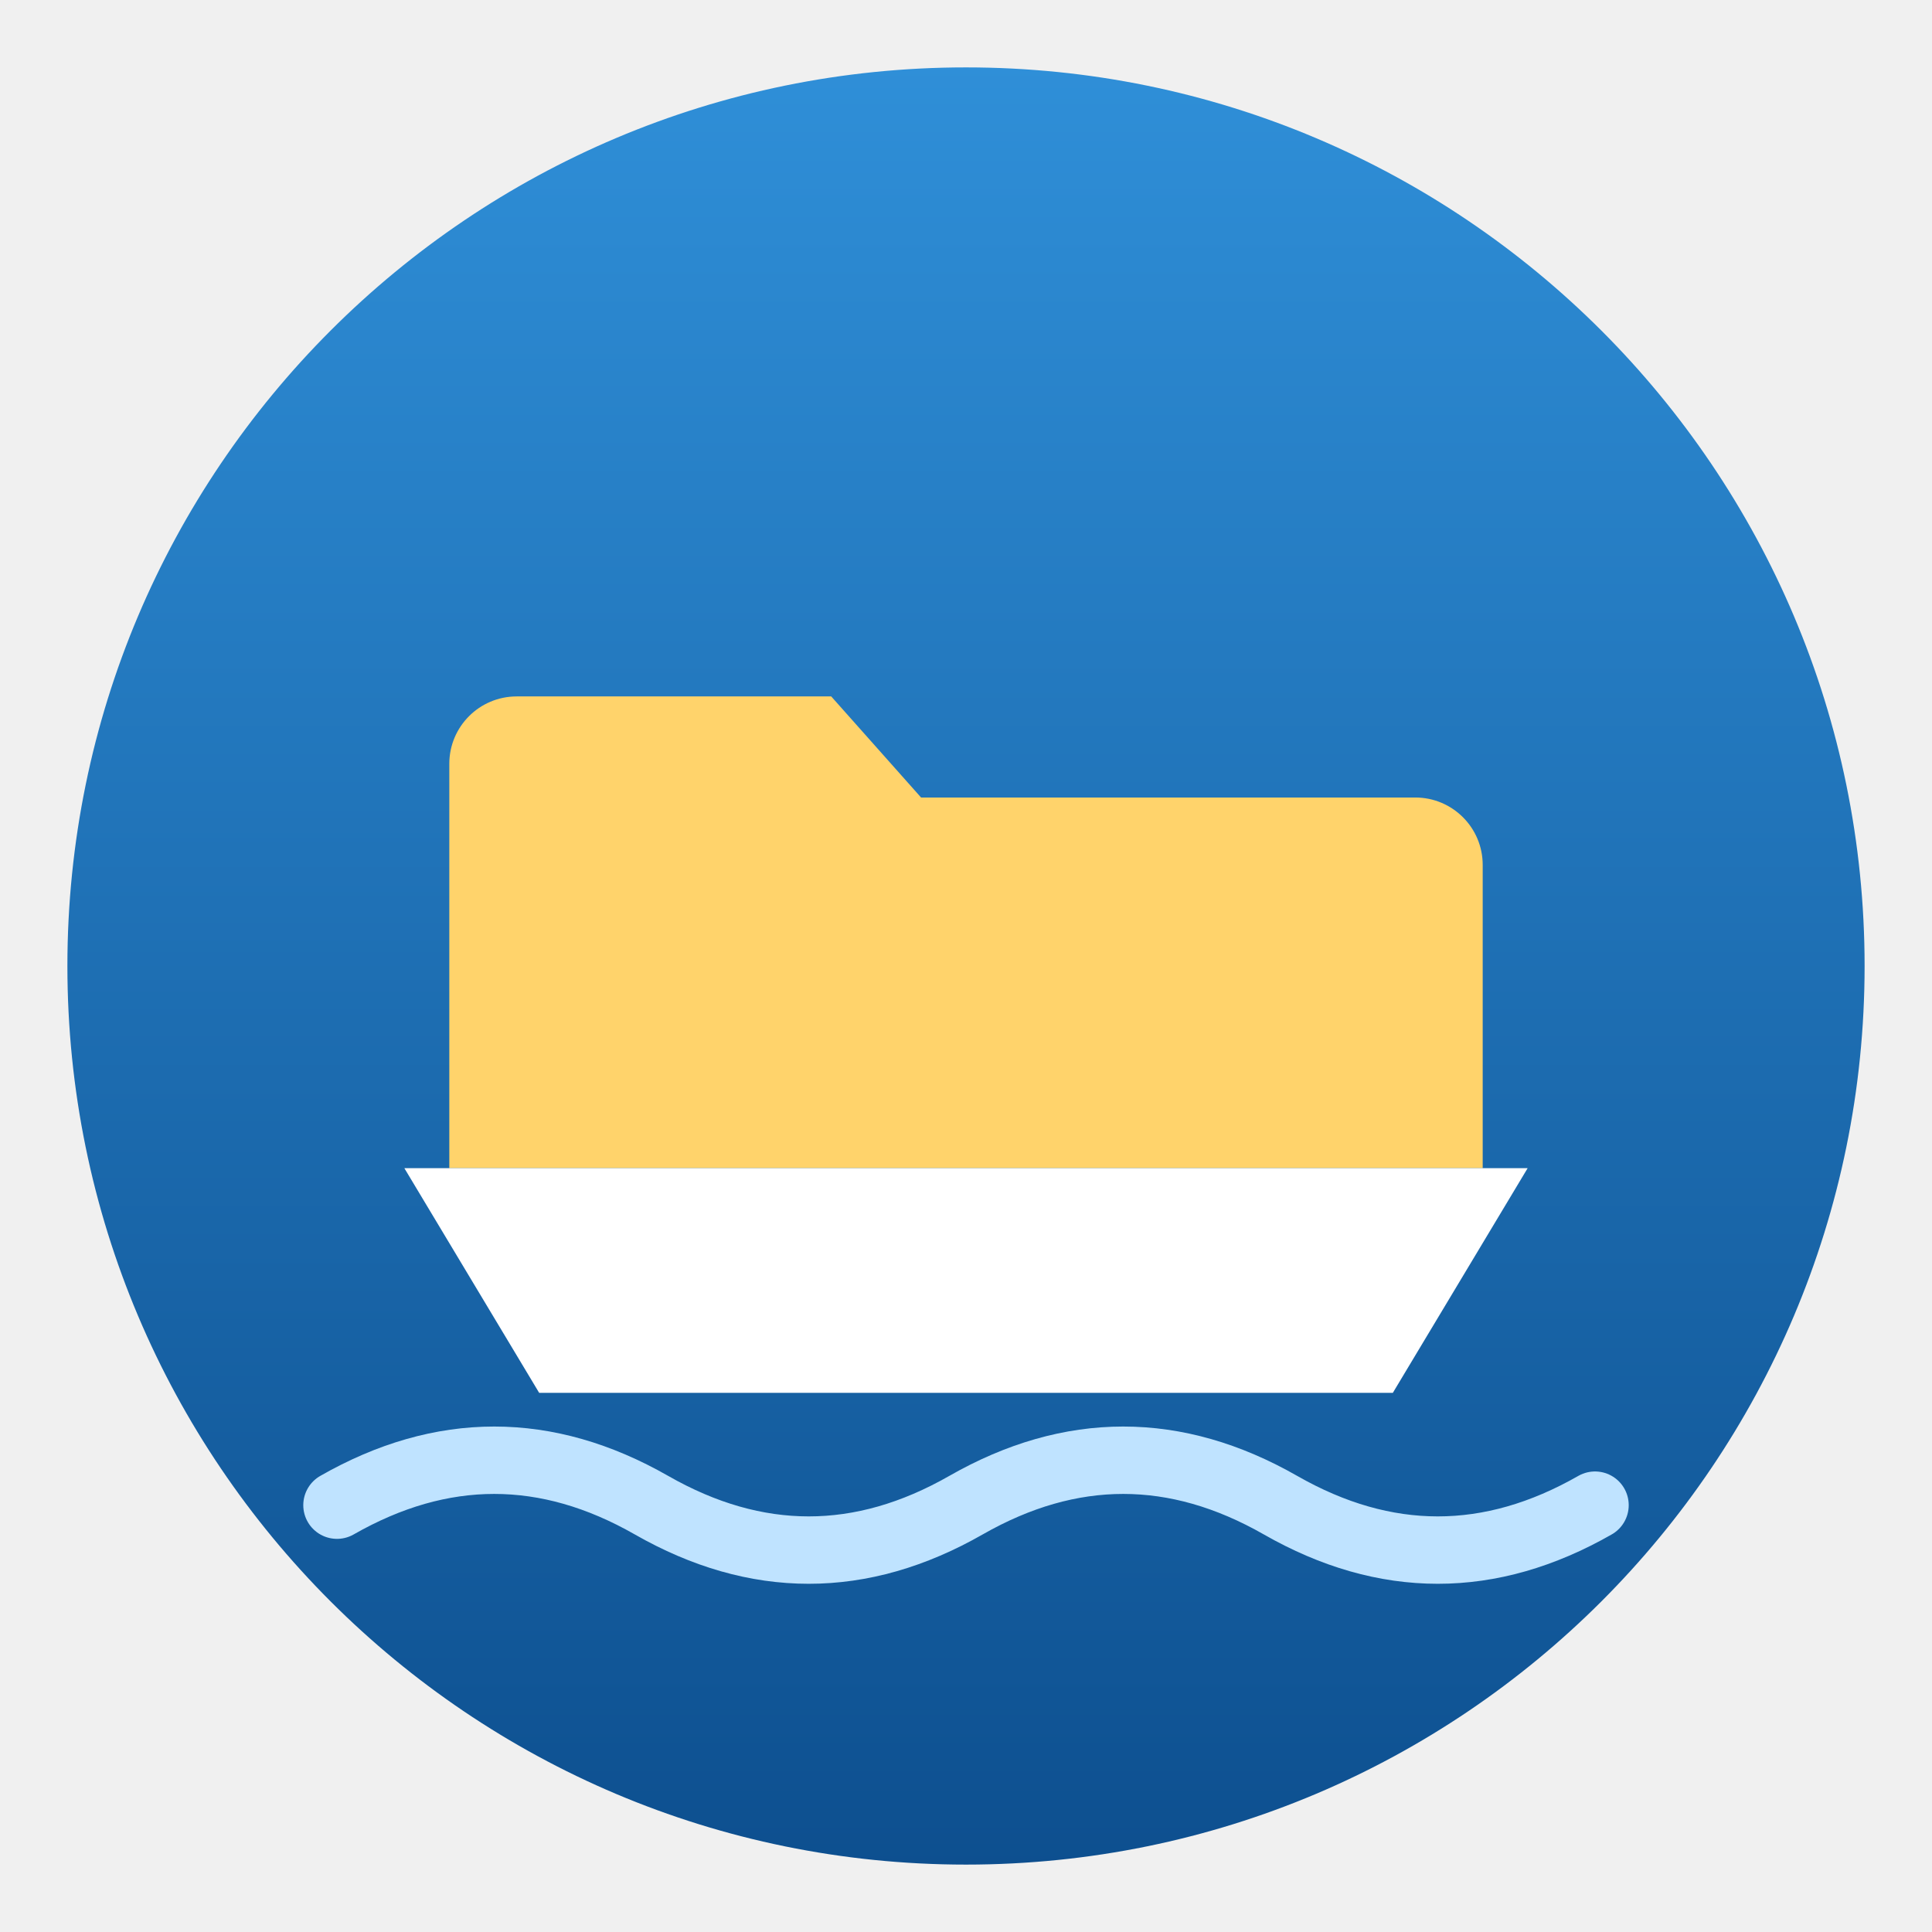
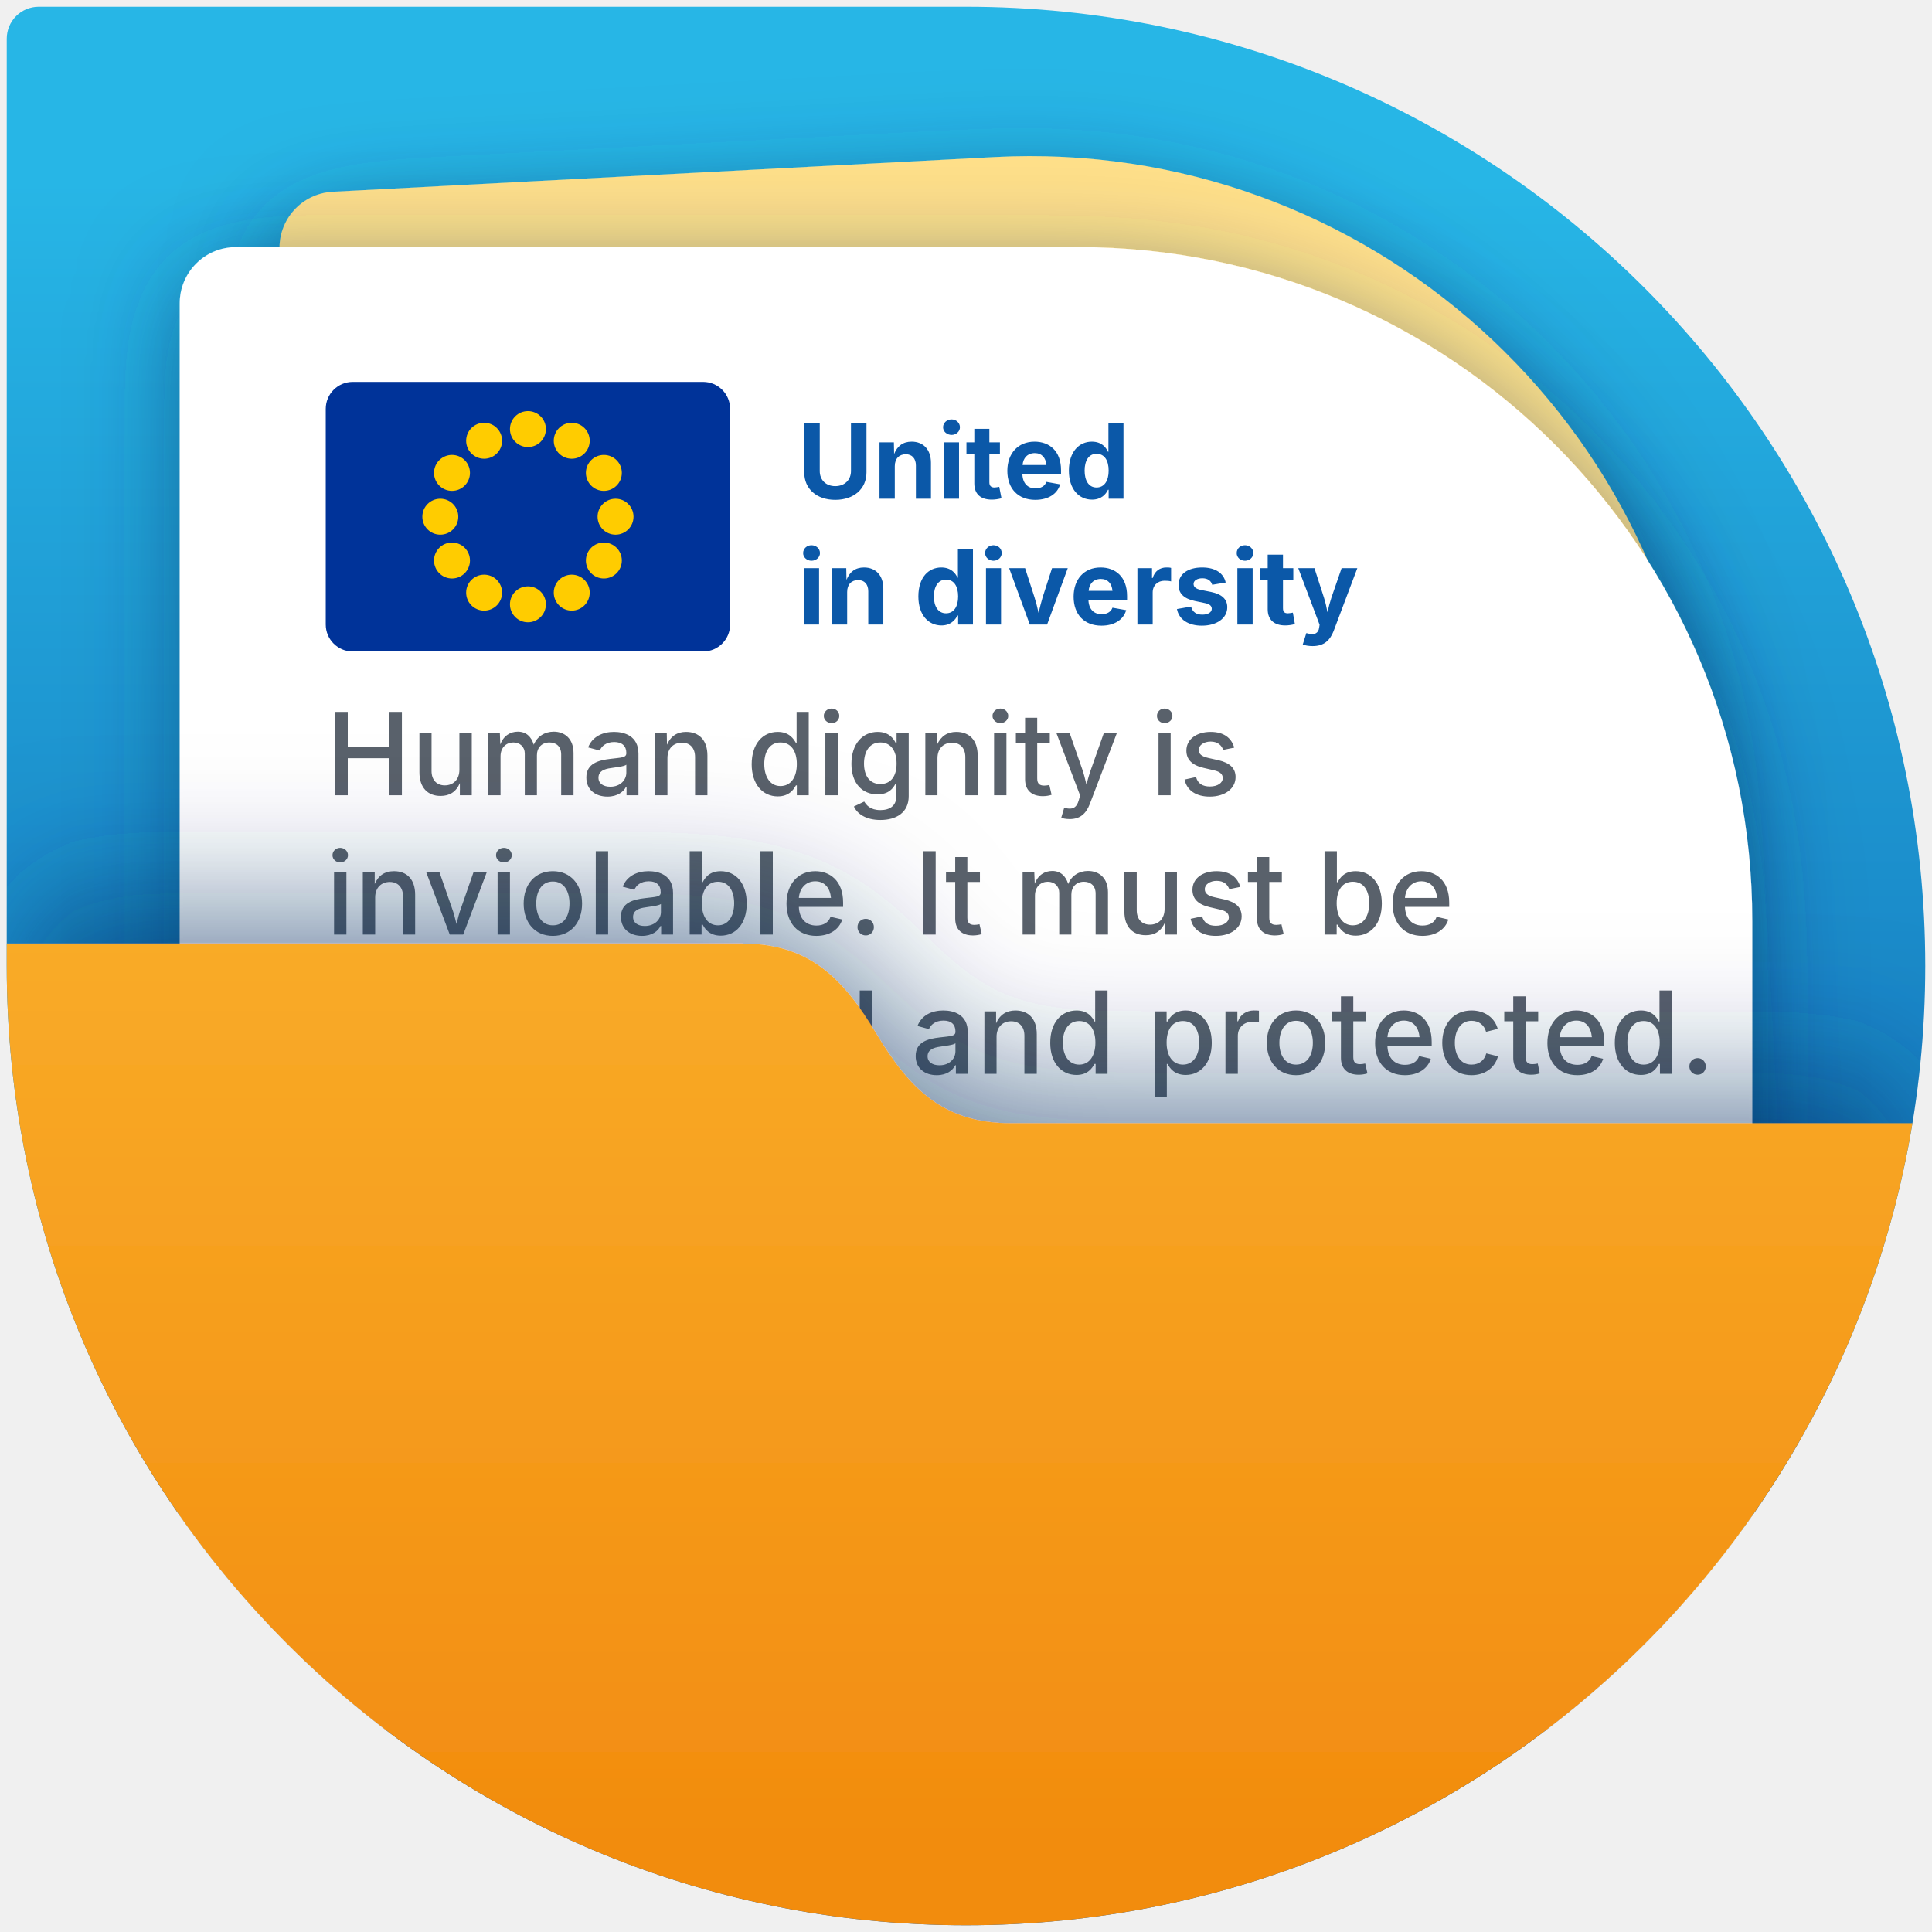
- <svg xmlns="http://www.w3.org/2000/svg" width="172" height="172" viewBox="0 0 172 172">
+ <svg xmlns="http://www.w3.org/2000/svg" width="86" height="86" viewBox="0 0 86 86">
  <defs>
-     <linearGradient id="bg" x1="0" y1="0" x2="0" y2="1">
-       <stop offset="0" stop-color="#2f8fd8" />
-       <stop offset="1" stop-color="#0d4f8f" />
+     <linearGradient id="ad" gradientUnits="userSpaceOnUse" x1="43" y1="8" x2="43" y2="82">
+       <stop offset="0" stop-color="#27B6E6" />
+       <stop offset="1" stop-color="#0B58A8" />
    </linearGradient>
+     <linearGradient id="am" gradientUnits="userSpaceOnUse" x1="43" y1="8" x2="43" y2="82">
+       <stop offset="0" stop-color="#FFC53D" />
+       <stop offset="1" stop-color="#F28C0F" />
+     </linearGradient>
+     <filter id="soft" x="-40%" y="-40%" width="180%" height="180%">
+       <feDropShadow dx="0" dy="-0.4" stdDeviation="2.4" flood-color="#06305E" flood-opacity="0.35" />
+     </filter>
+     <filter id="strong" x="-40%" y="-40%" width="180%" height="180%">
+       <feDropShadow dx="0" dy="-1.2" stdDeviation="3.4" flood-color="#06305E" flood-opacity="0.6" />
+     </filter>
+     <filter id="psoft" x="-40%" y="-40%" width="180%" height="180%">
+       <feDropShadow dx="0" dy="0.6" stdDeviation="1.4" flood-color="#06305E" flood-opacity="0.3" />
+     </filter>
+     <filter id="pstrong" x="-40%" y="-40%" width="180%" height="180%">
+       <feDropShadow dx="0" dy="1" stdDeviation="2.2" flood-color="#06305E" flood-opacity="0.5" />
+     </filter>
+     <linearGradient id="sky" gradientUnits="userSpaceOnUse" x1="43" y1="10" x2="43" y2="50">
+       <stop offset="0" stop-color="#8FDCF7" />
+       <stop offset="1" stop-color="#2FA8E8" />
+     </linearGradient>
+     <clipPath id="c">
+       <path d="M1.723,0.300H43.000A42.7,42.7 0 0 1 85.700,43.000V43.000A42.7,42.7 0 0 1 43.000,85.700H43.000A42.7,42.7 0 0 1 0.300,43.000V1.723A1.423,1.423 0 0 1 1.723,0.300Z" />
+     </clipPath>
  </defs>
-   <circle cx="86" cy="86" r="80" fill="url(#bg)" />
-   <path d="M46 62 h28 l8 9 h44 a6 6 0 0 1 6 6 v27 h-92 v-36 a6 6 0 0 1 6 -6z" fill="#ffd36b" />
-   <path d="M36 104 h100 l-12 20 h-76 z" fill="#ffffff" />
-   <path d="M30 134 q14 -8 28 0 t28 0 t28 0 t28 0" fill="none" stroke="#bfe3ff" stroke-width="6" stroke-linecap="round" />
+   <path fill="url(#ad)" d="M1.723,0.300H43.000A42.7,42.7 0 0 1 85.700,43.000V43.000A42.7,42.7 0 0 1 43.000,85.700H43.000A42.7,42.7 0 0 1 0.300,43.000V1.723A1.423,1.423 0 0 1 1.723,0.300Z" />
+   <g clip-path="url(#c)">
+     <g transform="rotate(-3 45.0 40.0)">
+       <path fill="#FFE08A" filter="url(#pstrong)" d="M16.500,7.000H46.000A30,30 0 0 1 76.000,37.000V73.000A0,0 0 0 1 76.000,73.000H14.000A0,0 0 0 1 14.000,73.000V9.500A2.5,2.5 0 0 1 16.500,7.000Z" />
+       <clipPath id="s3">
+         <path d="M16.500,7.000H46.000A30,30 0 0 1 76.000,37.000V73.000A0,0 0 0 1 76.000,73.000H14.000A0,0 0 0 1 14.000,73.000V9.500A2.5,2.5 0 0 1 16.500,7.000Z" />
+       </clipPath>
+       <g clip-path="url(#s3)">
+ </g>
+     </g>
+     <g transform="rotate(0 43.0 44.0)">
+       <path fill="#FFFFFF" filter="url(#pstrong)" d="M10.500,11.000H48.000A30,30 0 0 1 78.000,41.000V77.000A0,0 0 0 1 78.000,77.000H8.000A0,0 0 0 1 8.000,77.000V13.500A2.5,2.5 0 0 1 10.500,11.000Z" />
+       <clipPath id="s4">
+         <path d="M10.500,11.000H48.000A30,30 0 0 1 78.000,41.000V77.000A0,0 0 0 1 78.000,77.000H8.000A0,0 0 0 1 8.000,77.000V13.500A2.5,2.5 0 0 1 10.500,11.000Z" />
+       </clipPath>
+       <g clip-path="url(#s4)">
+         <path fill="#003399" d="M15.700,17.000H31.300A1.2,1.2 0 0 1 32.500,18.200V27.800A1.2,1.2 0 0 1 31.300,29.000H15.700A1.2,1.2 0 0 1 14.500,27.800V18.200A1.2,1.2 0 0 1 15.700,17.000Z" />
+         <circle cx="23.50" cy="19.10" r=".8" fill="#FFCC00" />
+         <circle cx="25.45" cy="19.62" r=".8" fill="#FFCC00" />
+         <circle cx="26.88" cy="21.05" r=".8" fill="#FFCC00" />
+         <circle cx="27.40" cy="23.00" r=".8" fill="#FFCC00" />
+         <circle cx="26.88" cy="24.95" r=".8" fill="#FFCC00" />
+         <circle cx="25.45" cy="26.38" r=".8" fill="#FFCC00" />
+         <circle cx="23.50" cy="26.90" r=".8" fill="#FFCC00" />
+         <circle cx="21.55" cy="26.38" r=".8" fill="#FFCC00" />
+         <circle cx="20.12" cy="24.95" r=".8" fill="#FFCC00" />
+         <circle cx="19.60" cy="23.00" r=".8" fill="#FFCC00" />
+         <circle cx="20.12" cy="21.05" r=".8" fill="#FFCC00" />
+         <circle cx="21.55" cy="19.62" r=".8" fill="#FFCC00" />
+         <path fill="#0B58A8" d="M37.18 22.25C38.01 22.25 38.57 21.76 38.57 21.03V18.85H37.88V20.97C37.88 21.36 37.6 21.64 37.18 21.64C36.76 21.64 36.49 21.36 36.49 20.97V18.85H35.8V21.03C35.8 21.76 36.35 22.25 37.18 22.25ZM39.83 20.75C39.83 20.41 40.03 20.22 40.32 20.22C40.6 20.22 40.77 20.41 40.77 20.72V22.2H41.44V20.6C41.44 20.01 41.1 19.66 40.58 19.66C40.19 19.66 39.94 19.86 39.8 20.21L39.79 19.69H39.15V22.2H39.83ZM42.02 22.2H42.69V19.69H42.02ZM42.36 19.36C42.56 19.36 42.73 19.21 42.73 19.02C42.73 18.82 42.56 18.67 42.36 18.67C42.15 18.67 41.98 18.82 41.98 19.02C41.98 19.21 42.15 19.36 42.36 19.36ZM44.51 19.69H44.04V19.09H43.37V19.69H43.02V20.2H43.37V21.52C43.37 21.98 43.64 22.24 44.15 22.24C44.28 22.24 44.43 22.22 44.58 22.18L44.48 21.67C44.43 21.68 44.32 21.7 44.27 21.7C44.11 21.7 44.04 21.62 44.04 21.47V20.2H44.51ZM46.08 22.25C46.67 22.25 47.07 21.98 47.19 21.56L46.58 21.45C46.51 21.64 46.33 21.74 46.09 21.74C45.76 21.74 45.53 21.53 45.51 21.12H47.23V20.93C47.23 20.07 46.71 19.66 46.05 19.66C45.32 19.66 44.84 20.18 44.84 20.96C44.84 21.75 45.32 22.25 46.08 22.25ZM45.52 20.7C45.54 20.39 45.74 20.17 46.06 20.17C46.37 20.17 46.55 20.37 46.58 20.7ZM48.61 22.24C49.02 22.24 49.23 22 49.32 21.8H49.35V22.2H50.01V18.85H49.34V20.11H49.32C49.23 19.91 49.03 19.66 48.6 19.66C48.05 19.66 47.58 20.09 47.58 20.95C47.58 21.78 48.03 22.24 48.61 22.24ZM48.81 21.7C48.46 21.7 48.28 21.39 48.28 20.95C48.28 20.51 48.46 20.2 48.81 20.2C49.16 20.2 49.35 20.49 49.35 20.95C49.35 21.4 49.16 21.7 48.81 21.7Z" />
+         <path fill="#0B58A8" d="M35.79 27.8H36.46V25.29H35.79ZM36.12 24.96C36.33 24.96 36.5 24.81 36.5 24.62C36.5 24.42 36.33 24.27 36.12 24.27C35.92 24.27 35.75 24.42 35.75 24.62C35.75 24.81 35.92 24.96 36.12 24.96ZM37.71 26.35C37.71 26.01 37.91 25.82 38.2 25.82C38.48 25.82 38.65 26.01 38.65 26.32V27.8H39.32V26.2C39.32 25.61 38.98 25.26 38.46 25.26C38.07 25.26 37.82 25.46 37.68 25.81L37.67 25.29H37.03V27.8H37.71ZM41.91 27.84C42.31 27.84 42.52 27.6 42.62 27.4H42.65V27.8H43.31V24.45H42.64V25.71H42.62C42.53 25.51 42.33 25.26 41.9 25.26C41.34 25.26 40.88 25.69 40.88 26.55C40.88 27.38 41.33 27.84 41.91 27.84ZM42.11 27.3C41.76 27.3 41.57 26.99 41.57 26.55C41.57 26.11 41.76 25.8 42.11 25.8C42.46 25.8 42.65 26.09 42.65 26.55C42.65 27 42.46 27.3 42.11 27.3ZM43.89 27.8H44.56V25.29H43.89ZM44.22 24.96C44.43 24.96 44.59 24.81 44.59 24.62C44.59 24.42 44.43 24.27 44.22 24.27C44.02 24.27 43.85 24.42 43.85 24.62C43.85 24.81 44.02 24.96 44.22 24.96ZM45.84 27.8H46.61L47.53 25.29H46.83L46.41 26.59C46.34 26.82 46.29 27.04 46.23 27.28C46.18 27.04 46.12 26.82 46.05 26.59L45.63 25.29H44.92ZM49.03 27.85C49.61 27.85 50.01 27.58 50.13 27.16L49.52 27.05C49.45 27.24 49.27 27.34 49.04 27.34C48.7 27.34 48.47 27.13 48.45 26.72H50.17V26.53C50.17 25.67 49.65 25.26 48.99 25.26C48.26 25.26 47.79 25.78 47.79 26.56C47.79 27.35 48.26 27.85 49.03 27.85ZM48.46 26.3C48.48 25.99 48.68 25.77 49 25.77C49.31 25.77 49.49 25.97 49.52 26.3ZM50.63 27.8H51.31V26.37C51.31 26.06 51.53 25.85 51.84 25.85C51.94 25.85 52.07 25.86 52.13 25.88V25.28C52.07 25.26 51.99 25.26 51.92 25.26C51.63 25.26 51.4 25.42 51.31 25.73H51.28V25.29H50.63ZM53.5 27.85C54.16 27.85 54.63 27.52 54.63 27.03C54.63 26.67 54.39 26.45 53.91 26.35L53.46 26.26C53.22 26.21 53.13 26.12 53.13 25.99C53.13 25.84 53.3 25.74 53.52 25.74C53.77 25.74 53.91 25.86 53.96 26.03L54.56 25.93C54.47 25.52 54.11 25.26 53.51 25.26C52.88 25.26 52.46 25.55 52.46 26.04C52.46 26.41 52.7 26.65 53.18 26.75L53.61 26.84C53.83 26.88 53.94 26.96 53.94 27.1C53.94 27.25 53.78 27.36 53.52 27.36C53.25 27.36 53.08 27.24 53.02 27L52.39 27.11C52.48 27.58 52.9 27.85 53.5 27.85ZM55.08 27.8H55.76V25.29H55.08ZM55.42 24.96C55.62 24.96 55.79 24.81 55.79 24.62C55.79 24.42 55.62 24.27 55.42 24.27C55.21 24.27 55.05 24.42 55.05 24.62C55.05 24.81 55.21 24.96 55.42 24.96ZM57.57 25.29H57.11V24.69H56.43V25.29H56.09V25.8H56.43V27.12C56.43 27.58 56.71 27.84 57.21 27.84C57.34 27.84 57.49 27.82 57.64 27.78L57.55 27.27C57.5 27.28 57.39 27.3 57.33 27.3C57.17 27.3 57.11 27.23 57.11 27.07V25.8H57.57ZM57.99 28.69C58.09 28.73 58.26 28.76 58.43 28.76C58.94 28.76 59.2 28.5 59.36 28.1L60.42 25.29H59.72L59.27 26.59C59.2 26.81 59.14 27.02 59.09 27.25C59.05 27.03 59 26.81 58.93 26.59L58.51 25.29H57.79L58.74 27.81L58.72 27.94C58.69 28.19 58.5 28.28 58.23 28.2L58.15 28.18Z" />
+         <path fill="#59616B" d="M14.91 35.4H15.48V33.75H17.32V35.4H17.89V31.69H17.32V33.26H15.48V31.69H14.91ZM19.61 35.43C20 35.43 20.3 35.26 20.47 34.86L20.47 35.4H21V32.62H20.45V34.26C20.45 34.71 20.17 34.96 19.8 34.96C19.44 34.96 19.21 34.72 19.21 34.32V32.62H18.67V34.38C18.67 35.07 19.05 35.43 19.61 35.43ZM21.73 35.4H22.28V33.67C22.28 33.26 22.55 33.05 22.85 33.05C23.15 33.05 23.36 33.25 23.36 33.54V35.4H23.9V33.62C23.9 33.29 24.11 33.05 24.46 33.05C24.74 33.05 24.98 33.21 24.98 33.58V35.4H25.53V33.52C25.53 32.89 25.14 32.57 24.65 32.57C24.25 32.57 23.91 32.78 23.76 33.15C23.65 32.79 23.42 32.57 23.05 32.57C22.72 32.57 22.41 32.75 22.27 33.14L22.25 32.62H21.73ZM27.04 35.46C27.49 35.46 27.76 35.24 27.87 35.02H27.89V35.4H28.42V33.55C28.42 32.75 27.78 32.58 27.33 32.58C26.84 32.58 26.37 32.78 26.18 33.27L26.7 33.41C26.77 33.22 26.98 33.03 27.34 33.03C27.69 33.03 27.88 33.21 27.88 33.51V33.53C27.88 33.73 27.66 33.72 27.17 33.78C26.65 33.84 26.1 33.98 26.1 34.61C26.1 35.16 26.51 35.46 27.04 35.46ZM27.17 35.02C26.86 35.02 26.64 34.88 26.64 34.62C26.64 34.33 26.89 34.23 27.2 34.19C27.37 34.16 27.8 34.12 27.88 34.04V34.4C27.88 34.72 27.61 35.02 27.17 35.02ZM29.71 33.75C29.71 33.31 29.98 33.06 30.36 33.06C30.72 33.06 30.94 33.3 30.94 33.7V35.4H31.49V33.63C31.49 32.94 31.11 32.58 30.54 32.58C30.15 32.58 29.86 32.76 29.69 33.15L29.68 32.62H29.16V35.4H29.71ZM34.62 35.45C35.13 35.45 35.33 35.14 35.43 34.96H35.47V35.4H36V31.69H35.46V33.07H35.43C35.33 32.9 35.14 32.58 34.62 32.58C33.95 32.58 33.46 33.11 33.46 34.02C33.46 34.91 33.95 35.45 34.62 35.45ZM34.74 34.99C34.27 34.99 34.02 34.56 34.02 34.01C34.02 33.46 34.26 33.05 34.74 33.05C35.21 33.05 35.47 33.43 35.47 34.01C35.47 34.59 35.21 34.99 34.74 34.99ZM36.74 35.4H37.29V32.62H36.74ZM37.02 32.19C37.21 32.19 37.36 32.05 37.36 31.87C37.36 31.68 37.21 31.54 37.02 31.54C36.83 31.54 36.67 31.68 36.67 31.87C36.67 32.05 36.83 32.19 37.02 32.19ZM39.19 36.5C39.9 36.5 40.45 36.17 40.45 35.44V32.62H39.91V33.07H39.87C39.78 32.89 39.58 32.58 39.07 32.58C38.4 32.58 37.9 33.11 37.9 34C37.9 34.89 38.4 35.36 39.06 35.36C39.57 35.36 39.76 35.08 39.86 34.89H39.9V35.44C39.9 35.87 39.61 36.06 39.19 36.06C38.74 36.06 38.57 35.84 38.47 35.68L38.01 35.9C38.16 36.23 38.55 36.5 39.19 36.5ZM39.19 34.9C38.71 34.9 38.46 34.53 38.46 33.99C38.46 33.46 38.7 33.05 39.19 33.05C39.66 33.05 39.91 33.43 39.91 33.99C39.91 34.56 39.65 34.9 39.19 34.9ZM41.73 33.75C41.73 33.31 42.01 33.06 42.38 33.06C42.74 33.06 42.97 33.3 42.97 33.7V35.4H43.52V33.63C43.52 32.94 43.14 32.58 42.57 32.58C42.18 32.58 41.89 32.76 41.71 33.15L41.71 32.62H41.19V35.4H41.73ZM44.25 35.4H44.8V32.62H44.25ZM44.53 32.19C44.72 32.19 44.88 32.05 44.88 31.87C44.88 31.68 44.72 31.54 44.53 31.54C44.34 31.54 44.18 31.68 44.18 31.87C44.18 32.05 44.34 32.19 44.53 32.19ZM46.73 32.62H46.17V31.95H45.63V32.62H45.22V33.06H45.63V34.69C45.63 35.17 45.92 35.44 46.42 35.44C46.55 35.44 46.69 35.42 46.81 35.38L46.71 34.94C46.64 34.96 46.53 34.97 46.48 34.97C46.26 34.97 46.17 34.87 46.17 34.65V33.06H46.73ZM47.24 36.4C47.3 36.43 47.45 36.46 47.62 36.46C48.07 36.46 48.34 36.23 48.51 35.79L49.72 32.62H49.14L48.58 34.2C48.49 34.44 48.43 34.68 48.36 34.92C48.3 34.68 48.25 34.44 48.16 34.2L47.61 32.62H47.02L48.08 35.41L48.02 35.62C47.92 35.98 47.72 36.04 47.43 35.97L47.37 35.96ZM51.57 35.4H52.11V32.62H51.57ZM51.84 32.19C52.03 32.19 52.19 32.05 52.19 31.87C52.19 31.68 52.03 31.54 51.84 31.54C51.65 31.54 51.5 31.68 51.5 31.87C51.5 32.05 51.65 32.19 51.84 32.19ZM53.85 35.46C54.53 35.46 55 35.1 55 34.59C55 34.2 54.75 33.96 54.24 33.84L53.79 33.74C53.48 33.67 53.36 33.56 53.36 33.38C53.36 33.17 53.59 33.01 53.89 33.01C54.22 33.01 54.38 33.19 54.45 33.38L54.94 33.28C54.82 32.86 54.49 32.58 53.89 32.58C53.26 32.58 52.81 32.91 52.81 33.41C52.81 33.81 53.06 34.06 53.57 34.18L54.04 34.29C54.31 34.35 54.43 34.46 54.43 34.64C54.43 34.84 54.21 35.01 53.86 35.01C53.53 35.01 53.32 34.88 53.24 34.59L52.73 34.7C52.83 35.19 53.25 35.46 53.85 35.46Z" />
+         <path fill="#59616B" d="M14.87 41.6H15.42V38.82H14.87ZM15.14 38.39C15.33 38.39 15.49 38.25 15.49 38.07C15.49 37.88 15.33 37.74 15.14 37.74C14.96 37.74 14.8 37.88 14.8 38.07C14.8 38.25 14.96 38.39 15.14 38.39ZM16.7 39.95C16.7 39.51 16.98 39.26 17.35 39.26C17.71 39.26 17.94 39.5 17.94 39.9V41.6H18.48V39.83C18.48 39.14 18.11 38.78 17.54 38.78C17.14 38.78 16.85 38.96 16.68 39.35L16.68 38.82H16.15V41.6H16.7ZM20.02 41.6H20.62L21.67 38.82H21.08L20.53 40.4C20.44 40.64 20.38 40.89 20.32 41.13C20.26 40.89 20.2 40.64 20.11 40.4L19.56 38.82H18.97ZM22.15 41.6H22.7V38.82H22.15ZM22.43 38.39C22.62 38.39 22.78 38.25 22.78 38.07C22.78 37.88 22.62 37.74 22.43 37.74C22.24 37.74 22.08 37.88 22.08 38.07C22.08 38.25 22.24 38.39 22.43 38.39ZM24.61 41.66C25.39 41.66 25.91 41.08 25.91 40.22C25.91 39.36 25.39 38.78 24.61 38.78C23.82 38.78 23.31 39.36 23.31 40.22C23.31 41.08 23.82 41.66 24.61 41.66ZM24.61 41.19C24.1 41.19 23.87 40.75 23.87 40.22C23.87 39.69 24.1 39.24 24.61 39.24C25.12 39.24 25.35 39.69 25.35 40.22C25.35 40.75 25.12 41.19 24.61 41.19ZM27.07 37.89H26.52V41.6H27.07ZM28.58 41.66C29.03 41.66 29.3 41.44 29.4 41.22H29.43V41.6H29.96V39.75C29.96 38.95 29.32 38.78 28.87 38.78C28.38 38.78 27.91 38.98 27.72 39.47L28.24 39.61C28.31 39.42 28.52 39.23 28.88 39.23C29.23 39.23 29.41 39.41 29.41 39.71V39.73C29.41 39.93 29.2 39.92 28.71 39.98C28.19 40.04 27.64 40.18 27.64 40.81C27.64 41.36 28.05 41.66 28.58 41.66ZM28.7 41.22C28.4 41.22 28.18 41.08 28.18 40.82C28.18 40.53 28.43 40.43 28.74 40.39C28.91 40.36 29.33 40.32 29.42 40.24V40.6C29.42 40.92 29.15 41.22 28.7 41.22ZM32.08 41.65C32.76 41.65 33.24 41.11 33.24 40.22C33.24 39.31 32.75 38.78 32.08 38.78C31.56 38.78 31.37 39.1 31.28 39.27H31.25V37.89H30.7V41.6H31.23V41.16H31.28C31.37 41.34 31.58 41.65 32.08 41.65ZM31.96 41.19C31.5 41.19 31.24 40.79 31.24 40.21C31.24 39.63 31.49 39.25 31.96 39.25C32.44 39.25 32.68 39.66 32.68 40.21C32.68 40.76 32.43 41.19 31.96 41.19ZM34.4 37.89H33.85V41.6H34.4ZM36.34 41.66C36.93 41.66 37.36 41.37 37.49 40.93L36.97 40.81C36.88 41.07 36.65 41.2 36.34 41.2C35.89 41.2 35.58 40.91 35.56 40.37H37.53V40.18C37.53 39.18 36.92 38.78 36.29 38.78C35.51 38.78 35.01 39.37 35.01 40.23C35.01 41.09 35.52 41.66 36.34 41.66ZM35.56 39.97C35.59 39.57 35.85 39.23 36.29 39.23C36.71 39.23 36.95 39.53 36.99 39.97ZM38.54 41.64C38.74 41.64 38.9 41.48 38.9 41.27C38.9 41.06 38.74 40.9 38.54 40.9C38.33 40.9 38.17 41.06 38.17 41.27C38.17 41.48 38.33 41.64 38.54 41.64ZM41.65 37.89H41.08V41.6H41.65ZM43.62 38.82H43.06V38.15H42.52V38.82H42.11V39.26H42.52V40.89C42.52 41.37 42.81 41.64 43.31 41.64C43.44 41.64 43.58 41.62 43.7 41.58L43.6 41.14C43.53 41.16 43.42 41.17 43.37 41.17C43.15 41.17 43.06 41.07 43.06 40.85V39.26H43.62ZM45.52 41.6H46.07V39.87C46.07 39.46 46.34 39.25 46.64 39.25C46.94 39.25 47.15 39.45 47.15 39.74V41.6H47.69V39.82C47.69 39.49 47.9 39.25 48.25 39.25C48.53 39.25 48.77 39.41 48.77 39.78V41.6H49.32V39.72C49.32 39.09 48.93 38.77 48.43 38.77C48.04 38.77 47.69 38.98 47.55 39.35C47.44 38.99 47.2 38.77 46.84 38.77C46.51 38.77 46.2 38.95 46.06 39.34L46.04 38.82H45.52ZM51 41.63C51.39 41.63 51.68 41.46 51.86 41.06L51.86 41.6H52.39V38.82H51.84V40.46C51.84 40.91 51.56 41.16 51.19 41.16C50.83 41.16 50.6 40.92 50.6 40.52V38.82H50.05V40.58C50.05 41.27 50.43 41.63 51 41.63ZM54.12 41.66C54.8 41.66 55.27 41.3 55.27 40.79C55.27 40.4 55.02 40.16 54.51 40.04L54.06 39.94C53.75 39.87 53.63 39.76 53.63 39.58C53.63 39.37 53.86 39.21 54.16 39.21C54.49 39.21 54.65 39.39 54.72 39.58L55.21 39.48C55.09 39.06 54.76 38.78 54.15 38.78C53.52 38.78 53.08 39.11 53.08 39.61C53.08 40.01 53.33 40.26 53.84 40.38L54.31 40.49C54.58 40.55 54.7 40.66 54.7 40.84C54.7 41.04 54.48 41.21 54.12 41.21C53.8 41.21 53.59 41.08 53.51 40.79L53 40.9C53.1 41.39 53.51 41.66 54.12 41.66ZM57.06 38.82H56.5V38.15H55.95V38.82H55.55V39.26H55.95V40.89C55.95 41.37 56.25 41.64 56.75 41.64C56.88 41.64 57.02 41.62 57.14 41.58L57.04 41.14C56.97 41.16 56.86 41.17 56.81 41.17C56.59 41.17 56.5 41.07 56.5 40.85V39.26H57.06ZM60.35 41.65C61.02 41.65 61.51 41.11 61.51 40.22C61.51 39.31 61.01 38.78 60.35 38.78C59.82 38.78 59.64 39.1 59.54 39.27H59.51V37.89H58.96V41.6H59.5V41.16H59.54C59.64 41.34 59.84 41.65 60.35 41.65ZM60.22 41.19C59.76 41.19 59.5 40.79 59.5 40.21C59.5 39.63 59.75 39.25 60.22 39.25C60.71 39.25 60.95 39.66 60.95 40.21C60.95 40.76 60.7 41.19 60.22 41.19ZM63.32 41.66C63.91 41.66 64.34 41.37 64.47 40.93L63.95 40.81C63.86 41.07 63.63 41.2 63.32 41.2C62.87 41.2 62.56 40.91 62.54 40.37H64.51V40.18C64.51 39.18 63.9 38.78 63.27 38.78C62.49 38.78 61.99 39.37 61.99 40.23C61.99 41.09 62.49 41.66 63.32 41.66ZM62.54 39.97C62.57 39.57 62.83 39.23 63.27 39.23C63.69 39.23 63.93 39.53 63.97 39.97Z" />
+         <path fill="#59616B" d="M14.87 47.8H15.42V46.11C15.42 45.74 15.7 45.48 16.08 45.48C16.19 45.48 16.33 45.5 16.37 45.51V44.99C16.31 44.98 16.2 44.98 16.13 44.98C15.81 44.98 15.53 45.16 15.43 45.46H15.4V45.02H14.87ZM18.04 47.86C18.64 47.86 19.06 47.57 19.19 47.13L18.68 47.01C18.58 47.27 18.35 47.4 18.05 47.4C17.59 47.4 17.28 47.11 17.26 46.57H19.24V46.38C19.24 45.38 18.63 44.98 17.99 44.98C17.21 44.98 16.71 45.57 16.71 46.43C16.71 47.29 17.22 47.86 18.04 47.86ZM17.26 46.17C17.29 45.77 17.56 45.43 18 45.43C18.42 45.43 18.65 45.73 18.69 46.17ZM20.84 47.86C21.51 47.86 21.98 47.5 21.98 46.99C21.98 46.6 21.74 46.36 21.22 46.24L20.78 46.14C20.47 46.07 20.34 45.96 20.34 45.78C20.34 45.57 20.57 45.41 20.88 45.41C21.2 45.41 21.36 45.59 21.43 45.78L21.92 45.68C21.8 45.26 21.47 44.98 20.87 44.98C20.24 44.98 19.79 45.31 19.79 45.81C19.79 46.21 20.04 46.46 20.56 46.58L21.03 46.69C21.29 46.75 21.42 46.86 21.42 47.04C21.42 47.24 21.19 47.41 20.84 47.41C20.52 47.41 20.3 47.28 20.23 46.99L19.71 47.1C19.81 47.59 20.23 47.86 20.84 47.86ZM22.58 48.84H23.13V47.36H23.16C23.26 47.54 23.46 47.85 23.97 47.85C24.64 47.85 25.13 47.31 25.13 46.42C25.13 45.51 24.63 44.98 23.97 44.98C23.44 44.98 23.26 45.3 23.16 45.47H23.12V45.02H22.58ZM23.84 47.39C23.38 47.39 23.12 46.99 23.12 46.41C23.12 45.83 23.37 45.45 23.84 45.45C24.33 45.45 24.57 45.86 24.57 46.41C24.57 46.96 24.32 47.39 23.84 47.39ZM26.94 47.86C27.53 47.86 27.96 47.57 28.09 47.13L27.57 47.01C27.48 47.27 27.25 47.4 26.94 47.4C26.49 47.4 26.18 47.11 26.16 46.57H28.13V46.38C28.13 45.38 27.52 44.98 26.89 44.98C26.11 44.98 25.61 45.57 25.61 46.43C25.61 47.29 26.11 47.86 26.94 47.86ZM26.16 46.17C26.19 45.77 26.45 45.43 26.89 45.43C27.31 45.43 27.55 45.73 27.59 46.17ZM29.9 47.86C30.49 47.86 30.94 47.54 31.07 47.02L30.56 46.89C30.48 47.19 30.25 47.39 29.9 47.39C29.4 47.39 29.16 46.95 29.16 46.42C29.16 45.89 29.4 45.44 29.9 45.44C30.25 45.44 30.47 45.64 30.55 45.93L31.07 45.8C30.93 45.29 30.48 44.98 29.9 44.98C29.12 44.98 28.6 45.56 28.6 46.42C28.6 47.28 29.12 47.86 29.9 47.86ZM32.87 45.02H32.31V44.35H31.76V45.02H31.36V45.46H31.76V47.09C31.76 47.57 32.05 47.84 32.56 47.84C32.69 47.84 32.83 47.82 32.94 47.78L32.85 47.34C32.78 47.36 32.67 47.37 32.61 47.37C32.4 47.37 32.31 47.27 32.31 47.05V45.46H32.87ZM34.61 47.86C35.21 47.86 35.63 47.57 35.76 47.13L35.25 47.01C35.15 47.27 34.92 47.4 34.62 47.4C34.16 47.4 33.85 47.11 33.83 46.57H35.81V46.38C35.81 45.38 35.2 44.98 34.56 44.98C33.78 44.98 33.28 45.57 33.28 46.43C33.28 47.29 33.79 47.86 34.61 47.86ZM33.83 46.17C33.86 45.77 34.13 45.43 34.57 45.43C34.99 45.43 35.22 45.73 35.26 46.17ZM37.44 47.85C37.95 47.85 38.15 47.54 38.24 47.36H38.29V47.8H38.82V44.09H38.27V45.47H38.24C38.15 45.3 37.96 44.98 37.44 44.98C36.77 44.98 36.28 45.51 36.28 46.42C36.28 47.31 36.77 47.85 37.44 47.85ZM37.56 47.39C37.09 47.39 36.84 46.96 36.84 46.41C36.84 45.86 37.08 45.45 37.56 45.45C38.03 45.45 38.28 45.83 38.28 46.41C38.28 46.99 38.03 47.39 37.56 47.39ZM41.7 47.86C42.15 47.86 42.41 47.64 42.52 47.42H42.55V47.8H43.08V45.95C43.08 45.15 42.44 44.98 41.99 44.98C41.49 44.98 41.03 45.18 40.84 45.67L41.35 45.81C41.43 45.62 41.63 45.43 42 45.43C42.35 45.43 42.53 45.61 42.53 45.91V45.93C42.53 46.13 42.32 46.12 41.83 46.18C41.3 46.24 40.76 46.38 40.76 47.01C40.76 47.56 41.17 47.86 41.7 47.86ZM41.82 47.42C41.51 47.42 41.29 47.28 41.29 47.02C41.29 46.73 41.55 46.63 41.86 46.59C42.03 46.56 42.45 46.52 42.53 46.44V46.8C42.53 47.12 42.27 47.42 41.82 47.42ZM44.36 46.15C44.36 45.71 44.64 45.46 45.01 45.46C45.37 45.46 45.6 45.7 45.6 46.1V47.8H46.15V46.03C46.15 45.34 45.77 44.98 45.2 44.98C44.81 44.98 44.51 45.16 44.34 45.55L44.34 45.02H43.82V47.8H44.36ZM47.92 47.85C48.42 47.85 48.62 47.54 48.72 47.36H48.77V47.8H49.3V44.09H48.75V45.47H48.72C48.63 45.3 48.44 44.98 47.92 44.98C47.25 44.98 46.75 45.51 46.75 46.42C46.75 47.31 47.24 47.85 47.92 47.85ZM48.04 47.39C47.56 47.39 47.31 46.96 47.31 46.41C47.31 45.86 47.56 45.45 48.04 45.45C48.51 45.45 48.76 45.83 48.76 46.41C48.76 46.99 48.5 47.39 48.04 47.39ZM51.4 48.84H51.94V47.36H51.97C52.07 47.54 52.27 47.85 52.78 47.85C53.45 47.85 53.94 47.31 53.94 46.42C53.94 45.51 53.44 44.98 52.78 44.98C52.26 44.98 52.07 45.3 51.97 45.47H51.93V45.02H51.4ZM52.66 47.39C52.19 47.39 51.93 46.99 51.93 46.41C51.93 45.83 52.18 45.45 52.66 45.45C53.14 45.45 53.38 45.86 53.38 46.41C53.38 46.96 53.13 47.39 52.66 47.39ZM54.55 47.8H55.1V46.11C55.1 45.74 55.37 45.48 55.76 45.48C55.87 45.48 56 45.5 56.04 45.51V44.99C55.99 44.98 55.88 44.98 55.81 44.98C55.49 44.98 55.21 45.16 55.11 45.46H55.08V45.02H54.55ZM57.69 47.86C58.48 47.86 58.99 47.28 58.99 46.42C58.99 45.56 58.48 44.98 57.69 44.98C56.91 44.98 56.39 45.56 56.39 46.42C56.39 47.28 56.91 47.86 57.69 47.86ZM57.69 47.39C57.19 47.39 56.95 46.95 56.95 46.42C56.95 45.89 57.19 45.44 57.69 45.44C58.2 45.44 58.44 45.89 58.44 46.42C58.44 46.95 58.2 47.39 57.69 47.39ZM60.79 45.02H60.24V44.35H59.69V45.02H59.28V45.46H59.69V47.09C59.69 47.57 59.98 47.84 60.48 47.84C60.61 47.84 60.75 47.82 60.87 47.78L60.77 47.34C60.7 47.36 60.6 47.37 60.54 47.37C60.32 47.37 60.24 47.27 60.24 47.05V45.46H60.79ZM62.54 47.86C63.13 47.86 63.56 47.57 63.69 47.13L63.17 47.01C63.08 47.27 62.85 47.4 62.54 47.4C62.09 47.4 61.78 47.11 61.76 46.57H63.73V46.38C63.73 45.38 63.12 44.98 62.49 44.98C61.71 44.98 61.21 45.57 61.21 46.43C61.21 47.29 61.71 47.86 62.54 47.86ZM61.76 46.17C61.79 45.77 62.05 45.43 62.49 45.43C62.91 45.43 63.15 45.73 63.19 46.17ZM65.5 47.86C66.09 47.86 66.54 47.54 66.68 47.02L66.16 46.89C66.08 47.19 65.85 47.39 65.5 47.39C65 47.39 64.76 46.95 64.76 46.42C64.76 45.89 65 45.44 65.5 45.44C65.85 45.44 66.07 45.64 66.15 45.93L66.67 45.8C66.53 45.29 66.08 44.98 65.5 44.98C64.72 44.98 64.2 45.56 64.2 46.42C64.2 47.28 64.72 47.86 65.5 47.86ZM68.47 45.02H67.91V44.35H67.36V45.02H66.96V45.46H67.36V47.09C67.36 47.57 67.65 47.84 68.16 47.84C68.29 47.84 68.43 47.82 68.54 47.78L68.45 47.34C68.38 47.36 68.27 47.37 68.21 47.37C68 47.37 67.91 47.27 67.91 47.05V45.46H68.47ZM70.21 47.86C70.81 47.86 71.23 47.57 71.36 47.13L70.85 47.01C70.75 47.27 70.52 47.4 70.22 47.4C69.76 47.4 69.45 47.11 69.43 46.57H71.41V46.38C71.41 45.38 70.8 44.98 70.16 44.98C69.38 44.98 68.88 45.57 68.88 46.43C68.88 47.29 69.39 47.86 70.21 47.86ZM69.43 46.17C69.46 45.77 69.73 45.43 70.17 45.43C70.59 45.43 70.82 45.73 70.86 46.17ZM73.04 47.85C73.55 47.85 73.75 47.54 73.84 47.36H73.89V47.8H74.42V44.09H73.87V45.47H73.84C73.75 45.3 73.56 44.98 73.04 44.98C72.37 44.98 71.88 45.51 71.88 46.42C71.88 47.31 72.37 47.85 73.04 47.85ZM73.16 47.39C72.69 47.39 72.44 46.96 72.44 46.41C72.44 45.86 72.68 45.45 73.16 45.45C73.63 45.45 73.88 45.83 73.88 46.41C73.88 46.99 73.63 47.39 73.16 47.39ZM75.57 47.84C75.77 47.84 75.93 47.68 75.93 47.47C75.93 47.26 75.77 47.1 75.57 47.1C75.36 47.1 75.2 47.26 75.2 47.47C75.2 47.68 75.36 47.84 75.57 47.84Z" />
+       </g>
+     </g>
+     <path fill="url(#am)" filter="url(#strong)" d="M-6,42H33C36,42 37.5,43.5 39,46S42,50 45,50H92V92H-6Z" />
+   </g>
</svg>
